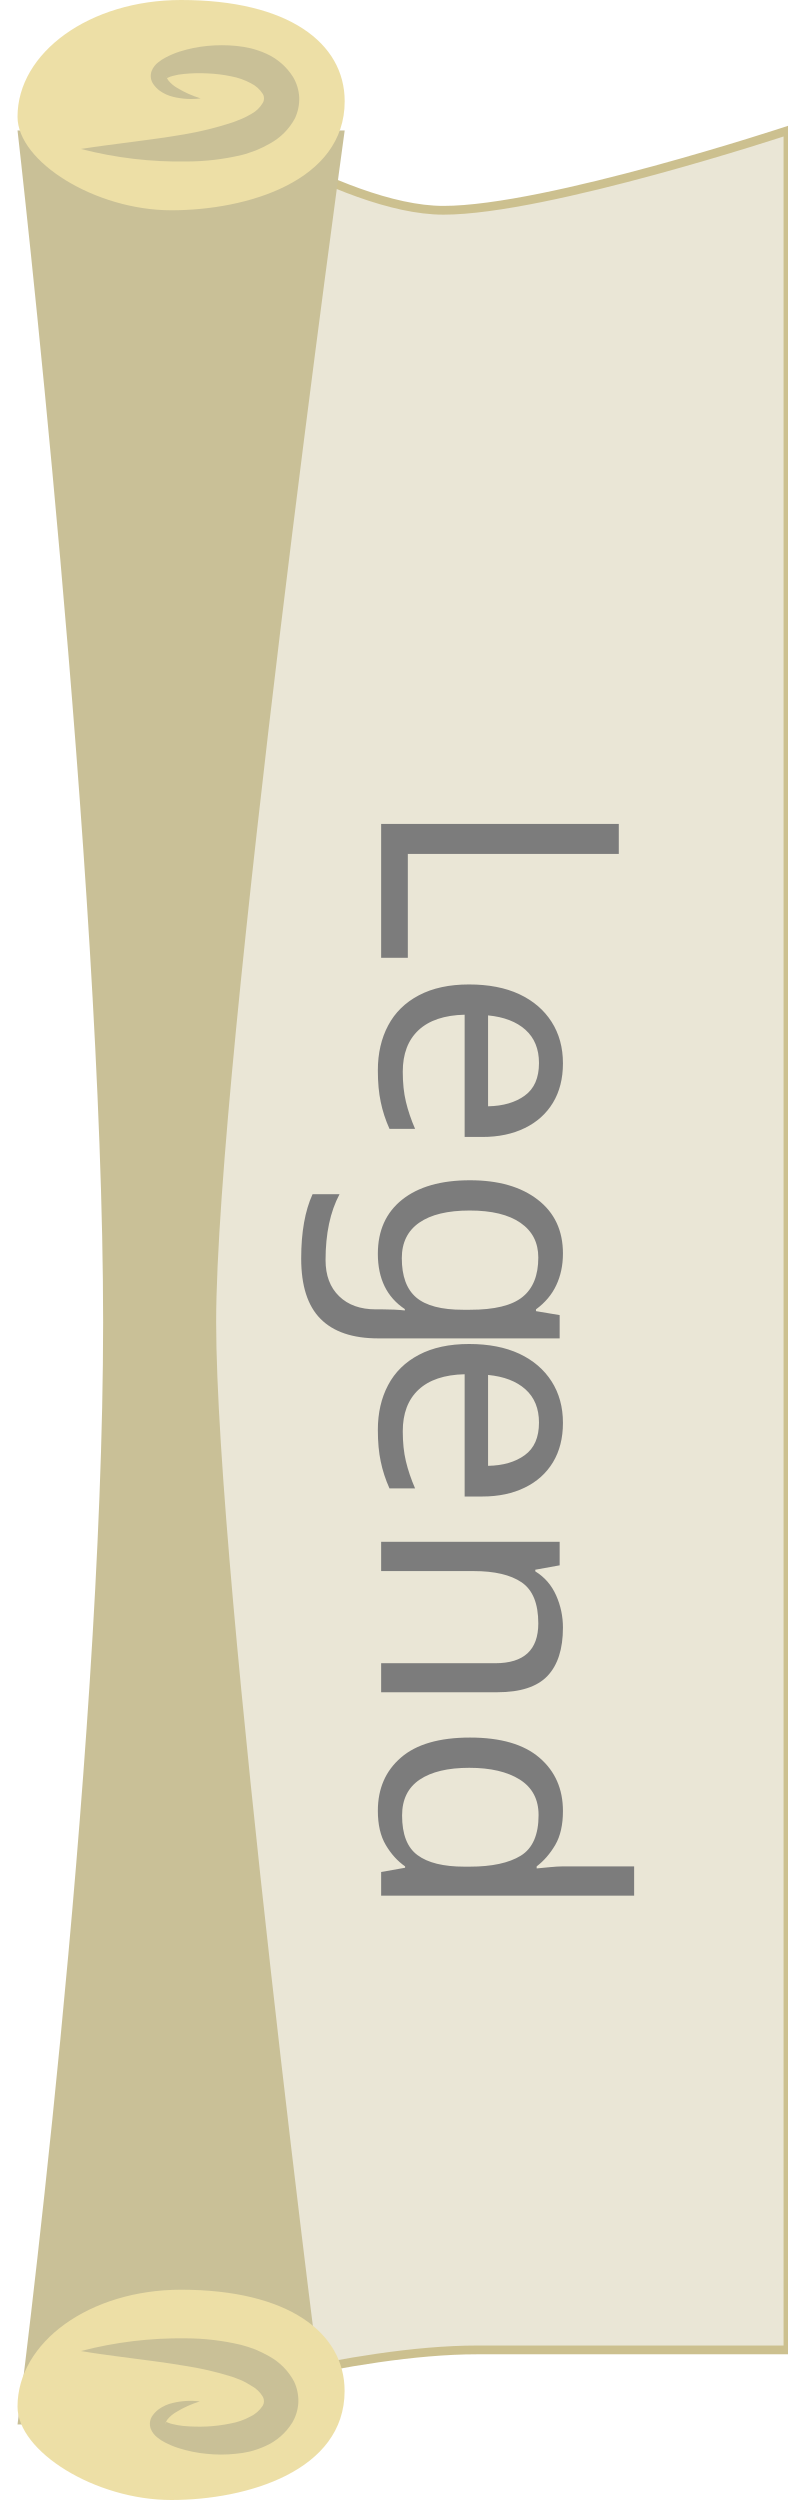
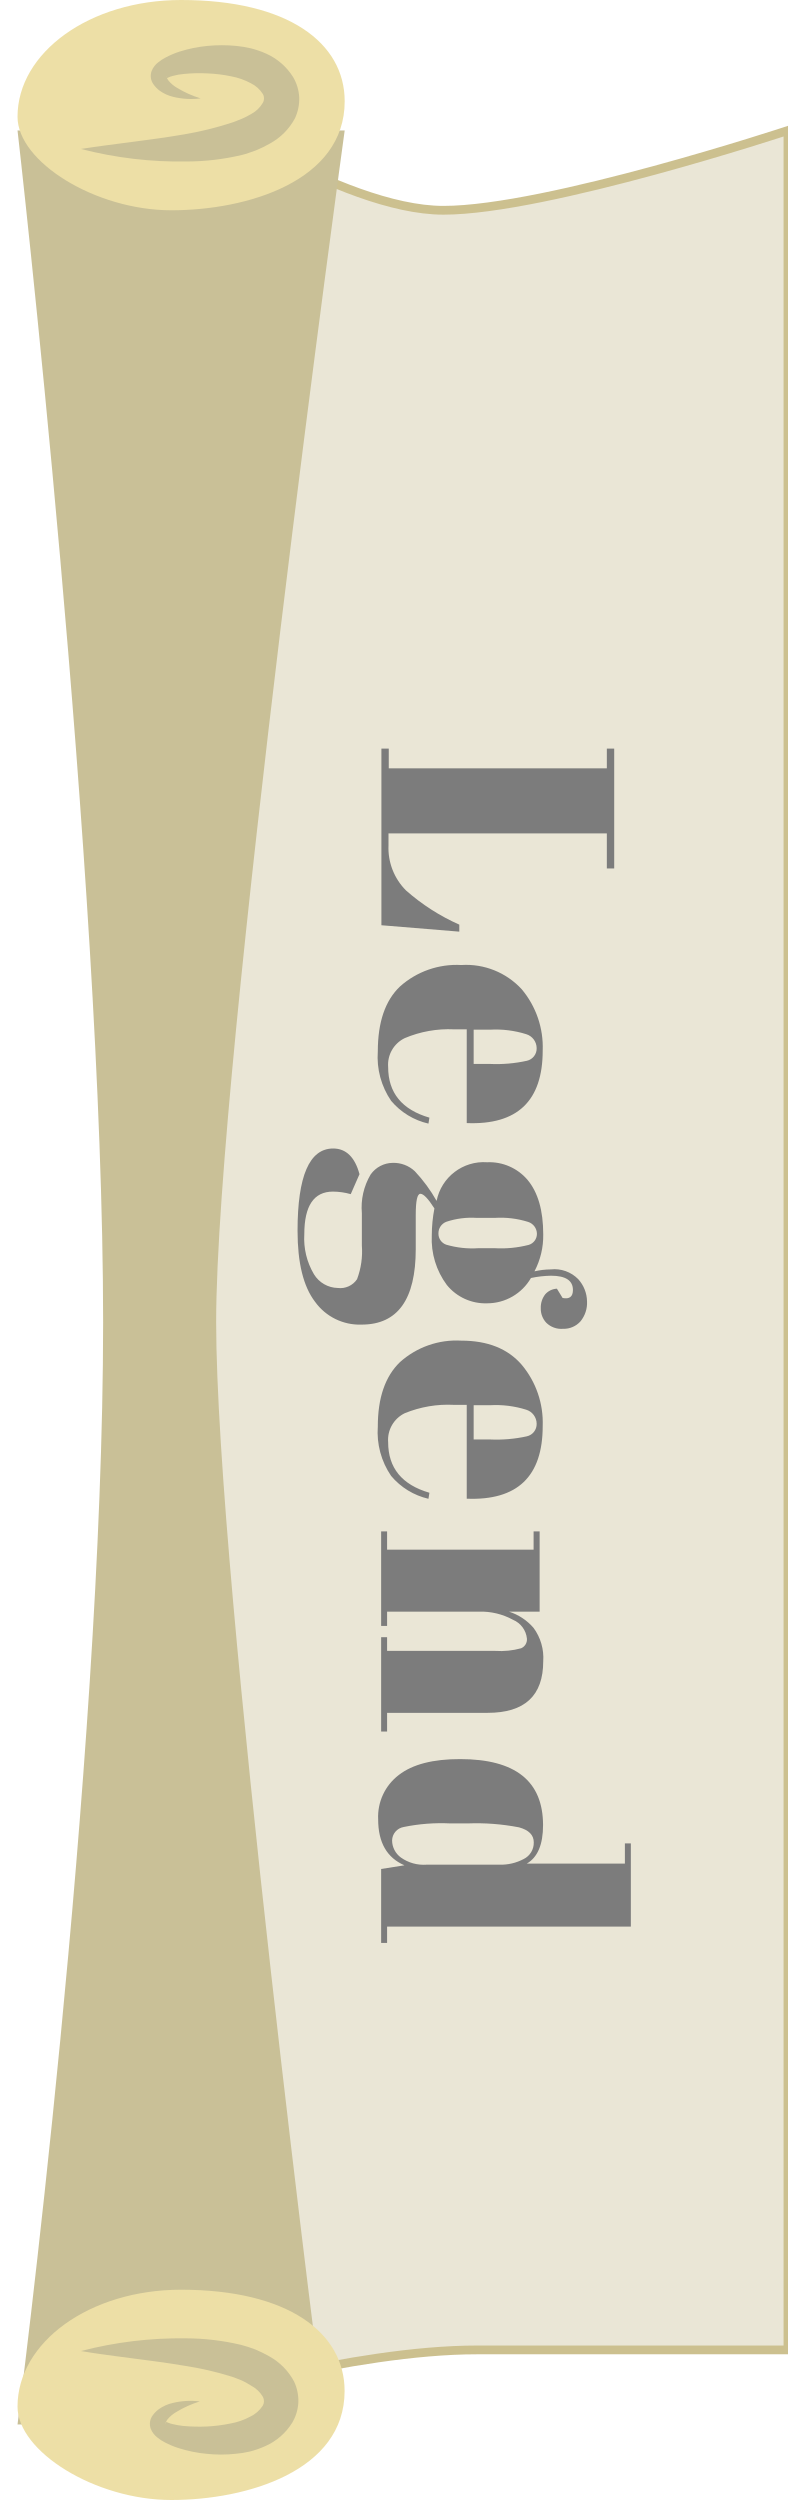
<svg xmlns="http://www.w3.org/2000/svg" id="Layer_1" data-name="Layer 1" viewBox="0 0 89.93 285.33">
  <defs>
-     <style>.cls-1{fill:#eae6d6;stroke:#ccc08f;stroke-miterlimit:10;}.cls-2{fill:#c9c097;}.cls-3{fill:#eddfa6;}.cls-4{font-size:38px;fill:#7c7c7c;font-family:AbrilFatface-Regular, Abril Fatface;}.cls-5{letter-spacing:-0.03em;}</style>
+     <style>.cls-1{fill:#eae6d6;stroke:#ccc08f;stroke-miterlimit:10;}.cls-2{fill:#c9c097;}.cls-3{fill:#eddfa6;}.cls-4{fill:#7c7c7c;}</style>
  </defs>
  <path class="cls-1" d="M20.67,11.26S38.86,24,50.61,24s39.32-9.11,39.32-9.11V268.2H54.43c-14.2,0-33.76,5.88-33.76,5.88Z" />
  <path class="cls-2" d="M39.34,14.89s-14.67,106.67-14.67,136S37.12,276.71,37.12,276.71H2s9.77-75.15,9.77-125.82S2,14.89,2,14.89Z" />
  <path class="cls-3" d="M2,13.33C2,6,10.23,0,20.67,0,32.89,0,39.34,4.89,39.34,11.56,39.34,20.67,28.23,24,19.56,24S2,18.47,2,13.33Z" />
  <path class="cls-3" d="M2,274.67c0-7.34,8.22-13.34,18.66-13.34,12.22,0,18.67,4.89,18.67,11.56,0,9.11-11.11,12.44-19.78,12.44S2,279.8,2,274.67Z" />
  <path class="cls-2" d="M9.23,17c4-.62,7.94-1,11.76-1.66A38,38,0,0,0,26.45,14c.43-.13.79-.32,1.19-.46A9.52,9.52,0,0,0,28.69,13,3.35,3.35,0,0,0,30,11.73a1,1,0,0,0,0-1A3.4,3.4,0,0,0,28.63,9.5a7.71,7.71,0,0,0-2.25-.79,16.39,16.39,0,0,0-2.66-.33A17.44,17.44,0,0,0,21,8.44a6.89,6.89,0,0,0-1.26.22c-.38.07-.72.32-.71.23S19,8.61,19,8.76a1.44,1.44,0,0,0,.23.44,3.64,3.64,0,0,0,1,.84,12,12,0,0,0,2.67,1.19,8.64,8.64,0,0,1-3.11-.17,4.4,4.4,0,0,1-1.57-.71,3.2,3.2,0,0,1-.7-.72,1.63,1.63,0,0,1-.21-1.54,2.36,2.36,0,0,1,.78-1,4.53,4.53,0,0,1,.82-.53,9.71,9.71,0,0,1,1.58-.67,15.45,15.45,0,0,1,3.19-.65,17.11,17.11,0,0,1,3.28,0,12.67,12.67,0,0,1,1.69.28,10.7,10.7,0,0,1,1.75.61,7,7,0,0,1,3.05,2.66,5.08,5.08,0,0,1,.7,2.3,5.2,5.2,0,0,1-.49,2.42,7.08,7.08,0,0,1-2.85,2.87,13,13,0,0,1-1.59.78c-.54.18-1.1.41-1.63.53a27.34,27.34,0,0,1-6.26.74A45,45,0,0,1,9.23,17Z" />
  <path class="cls-2" d="M9.23,268.33a45,45,0,0,1,12-1.45,27.34,27.34,0,0,1,6.26.74,15.34,15.34,0,0,1,1.63.52,14.57,14.57,0,0,1,1.59.78,7.11,7.11,0,0,1,2.85,2.88,5.16,5.16,0,0,1,.49,2.41,5,5,0,0,1-.7,2.3,6.88,6.88,0,0,1-3.05,2.66,10.75,10.75,0,0,1-1.75.62,11.2,11.2,0,0,1-1.69.27,15.63,15.63,0,0,1-3.28,0,15.45,15.45,0,0,1-3.19-.65,9.64,9.64,0,0,1-1.58-.66,4.53,4.53,0,0,1-.82-.53,2.4,2.4,0,0,1-.78-1,1.64,1.64,0,0,1,.21-1.54,3.15,3.15,0,0,1,.7-.71,4.4,4.4,0,0,1,1.57-.71,8.65,8.65,0,0,1,3.11-.18,12,12,0,0,0-2.67,1.2,3.81,3.81,0,0,0-1,.83,1.44,1.44,0,0,0-.23.44c0,.15.08-.06.06-.12s.33.16.71.23a9.16,9.16,0,0,0,1.26.22,20.32,20.32,0,0,0,2.71.06,17.58,17.58,0,0,0,2.66-.34,7.43,7.43,0,0,0,2.25-.78A3.47,3.47,0,0,0,30,274.55a1.05,1.05,0,0,0,0-1,3.34,3.34,0,0,0-1.32-1.26,11.53,11.53,0,0,0-1.05-.59c-.4-.14-.76-.32-1.19-.45A36.69,36.69,0,0,0,21,270C17.17,269.35,13.23,269,9.23,268.33Z" />
-   <text class="cls-4" transform="translate(43.5 90.35) rotate(90)">Le<tspan class="cls-5" x="42.26" y="0">g</tspan>
-     <tspan x="60.95" y="0">end</tspan>
-   </text>
+   <path class="cls-4" d="M70.1,85.44V99.12h-.84v-4H44.34v1.36a6.86,6.86,0,0,0,2,5.15,23.67,23.67,0,0,0,6.08,3.9v.8l-8.89-.73V85.44h.84v2.25H69.26V85.44Z" />
+   <path class="cls-4" d="M45.65,112.59a9.69,9.69,0,0,1,7-2.45,8.61,8.61,0,0,1,6.89,2.76,10.27,10.27,0,0,1,2.4,7q0,8.63-8.67,8.28V117.48H51.82a12.9,12.9,0,0,0-5.62,1,3.37,3.37,0,0,0-1.9,3.3q0,4.41,4.71,5.78l-.11.68a7.84,7.84,0,0,1-4.26-2.6A8.85,8.85,0,0,1,43.12,120Q43.12,115,45.65,112.59Zm8.41,4.93v3.91h1.87a16.12,16.12,0,0,0,4.2-.36,1.43,1.43,0,0,0,1.12-1.45,1.68,1.68,0,0,0-1.2-1.59,11.62,11.62,0,0,0-4.12-.51Z" />
+   <path class="cls-4" d="M63.56,147.08l.65,1.06c.79.16,1.18-.15,1.18-.91,0-1.09-.84-1.63-2.51-1.63a12,12,0,0,0-2.28.26,5.77,5.77,0,0,1-5,2.89A5.67,5.67,0,0,1,51,146.66,8.77,8.77,0,0,1,49.28,141a16.63,16.63,0,0,1,.3-3.08c-.71-1.11-1.24-1.67-1.6-1.67s-.53.81-.53,2.43v3.88q0,8.63-6.19,8.62a6.26,6.26,0,0,1-5.3-2.6q-2-2.61-2-8.11,0-9.39,4.07-9.39c1.47,0,2.48,1,3,2.93l-1,2.28A7.56,7.56,0,0,0,38,136q-3.27,0-3.27,4.87a8,8,0,0,0,1.1,4.56A3.26,3.26,0,0,0,38.56,147a2.3,2.3,0,0,0,2.19-1,9,9,0,0,0,.55-3.85v-3.69a7.38,7.38,0,0,1,1-4.41,3.12,3.12,0,0,1,2.53-1.33,3.53,3.53,0,0,1,2.51.95,17.48,17.48,0,0,1,2.49,3.39,5.49,5.49,0,0,1,5.77-4.41,5.73,5.73,0,0,1,4.6,2Q62,136.79,62,140.88A8.74,8.74,0,0,1,61,145.1a8.67,8.67,0,0,1,1.86-.22A3.79,3.79,0,0,1,66,146a3.87,3.87,0,0,1,1,2.54,3.34,3.34,0,0,1-.74,2.26,2.56,2.56,0,0,1-2,.86,2.44,2.44,0,0,1-1.91-.69,2.33,2.33,0,0,1-.63-1.65,2.45,2.45,0,0,1,.51-1.6A1.89,1.89,0,0,1,63.56,147.08ZM56.46,139H54.41a9.14,9.14,0,0,0-3.46.44,1.4,1.4,0,0,0-.91,1.33,1.33,1.33,0,0,0,.89,1.29,10.61,10.61,0,0,0,3.67.4h1.86a12.62,12.62,0,0,0,3.89-.38,1.31,1.31,0,0,0,.93-1.27,1.44,1.44,0,0,0-1-1.35A10.48,10.48,0,0,0,56.46,139Z" />
+   <path class="cls-4" d="M45.65,155.46a9.64,9.64,0,0,1,7-2.45c3,0,5.3.91,6.89,2.75a10.29,10.29,0,0,1,2.4,7q0,8.63-8.67,8.29V160.34H51.82a13.05,13.05,0,0,0-5.62.95,3.38,3.38,0,0,0-1.9,3.31c0,2.93,1.57,4.86,4.71,5.77l-.11.69a7.86,7.86,0,0,1-4.26-2.61,8.85,8.85,0,0,1-1.52-5.64Q43.12,157.9,45.65,155.46Zm8.41,4.92v3.91h1.87a16.12,16.12,0,0,0,4.2-.36,1.43,1.43,0,0,0,1.12-1.44,1.69,1.69,0,0,0-1.2-1.6,11.62,11.62,0,0,0-4.12-.51Z" />
+   <path class="cls-4" d="M61.59,174.78v9.16h-3.5a6.15,6.15,0,0,1,2.81,1.86A5.76,5.76,0,0,1,62,189.6q0,5.9-6.35,5.89H44.18v2.13H43.5V186.86h.68v1.56H56.53a8.9,8.9,0,0,0,2.95-.3,1.1,1.1,0,0,0,.66-1.1,2.61,2.61,0,0,0-1.59-2.15,7.61,7.61,0,0,0-3.88-.93H44.18v1.63H43.5V174.78h.68v2.09H60.9v-2.09Z" />
+   <path class="cls-4" d="M43.5,213.31l2.66-.42q-3-1.29-3-5.24a6,6,0,0,1,2.36-5.07q2.35-1.82,7-1.81,9.45,0,9.46,7.53,0,3.33-1.86,4.4H71.32v-2.31H72v9.5H44.18v1.86H43.5Zm2.57-4.79a1.59,1.59,0,0,0-1.32,1.54,2.44,2.44,0,0,0,1,1.94,4.49,4.49,0,0,0,2.93.82H57a5.58,5.58,0,0,0,2.78-.65,2.06,2.06,0,0,0,1.14-1.9q0-1.25-1.68-1.71a25.7,25.7,0,0,0-5.85-.45h-2A21.27,21.27,0,0,0,46.07,208.52Z" />
</svg>
